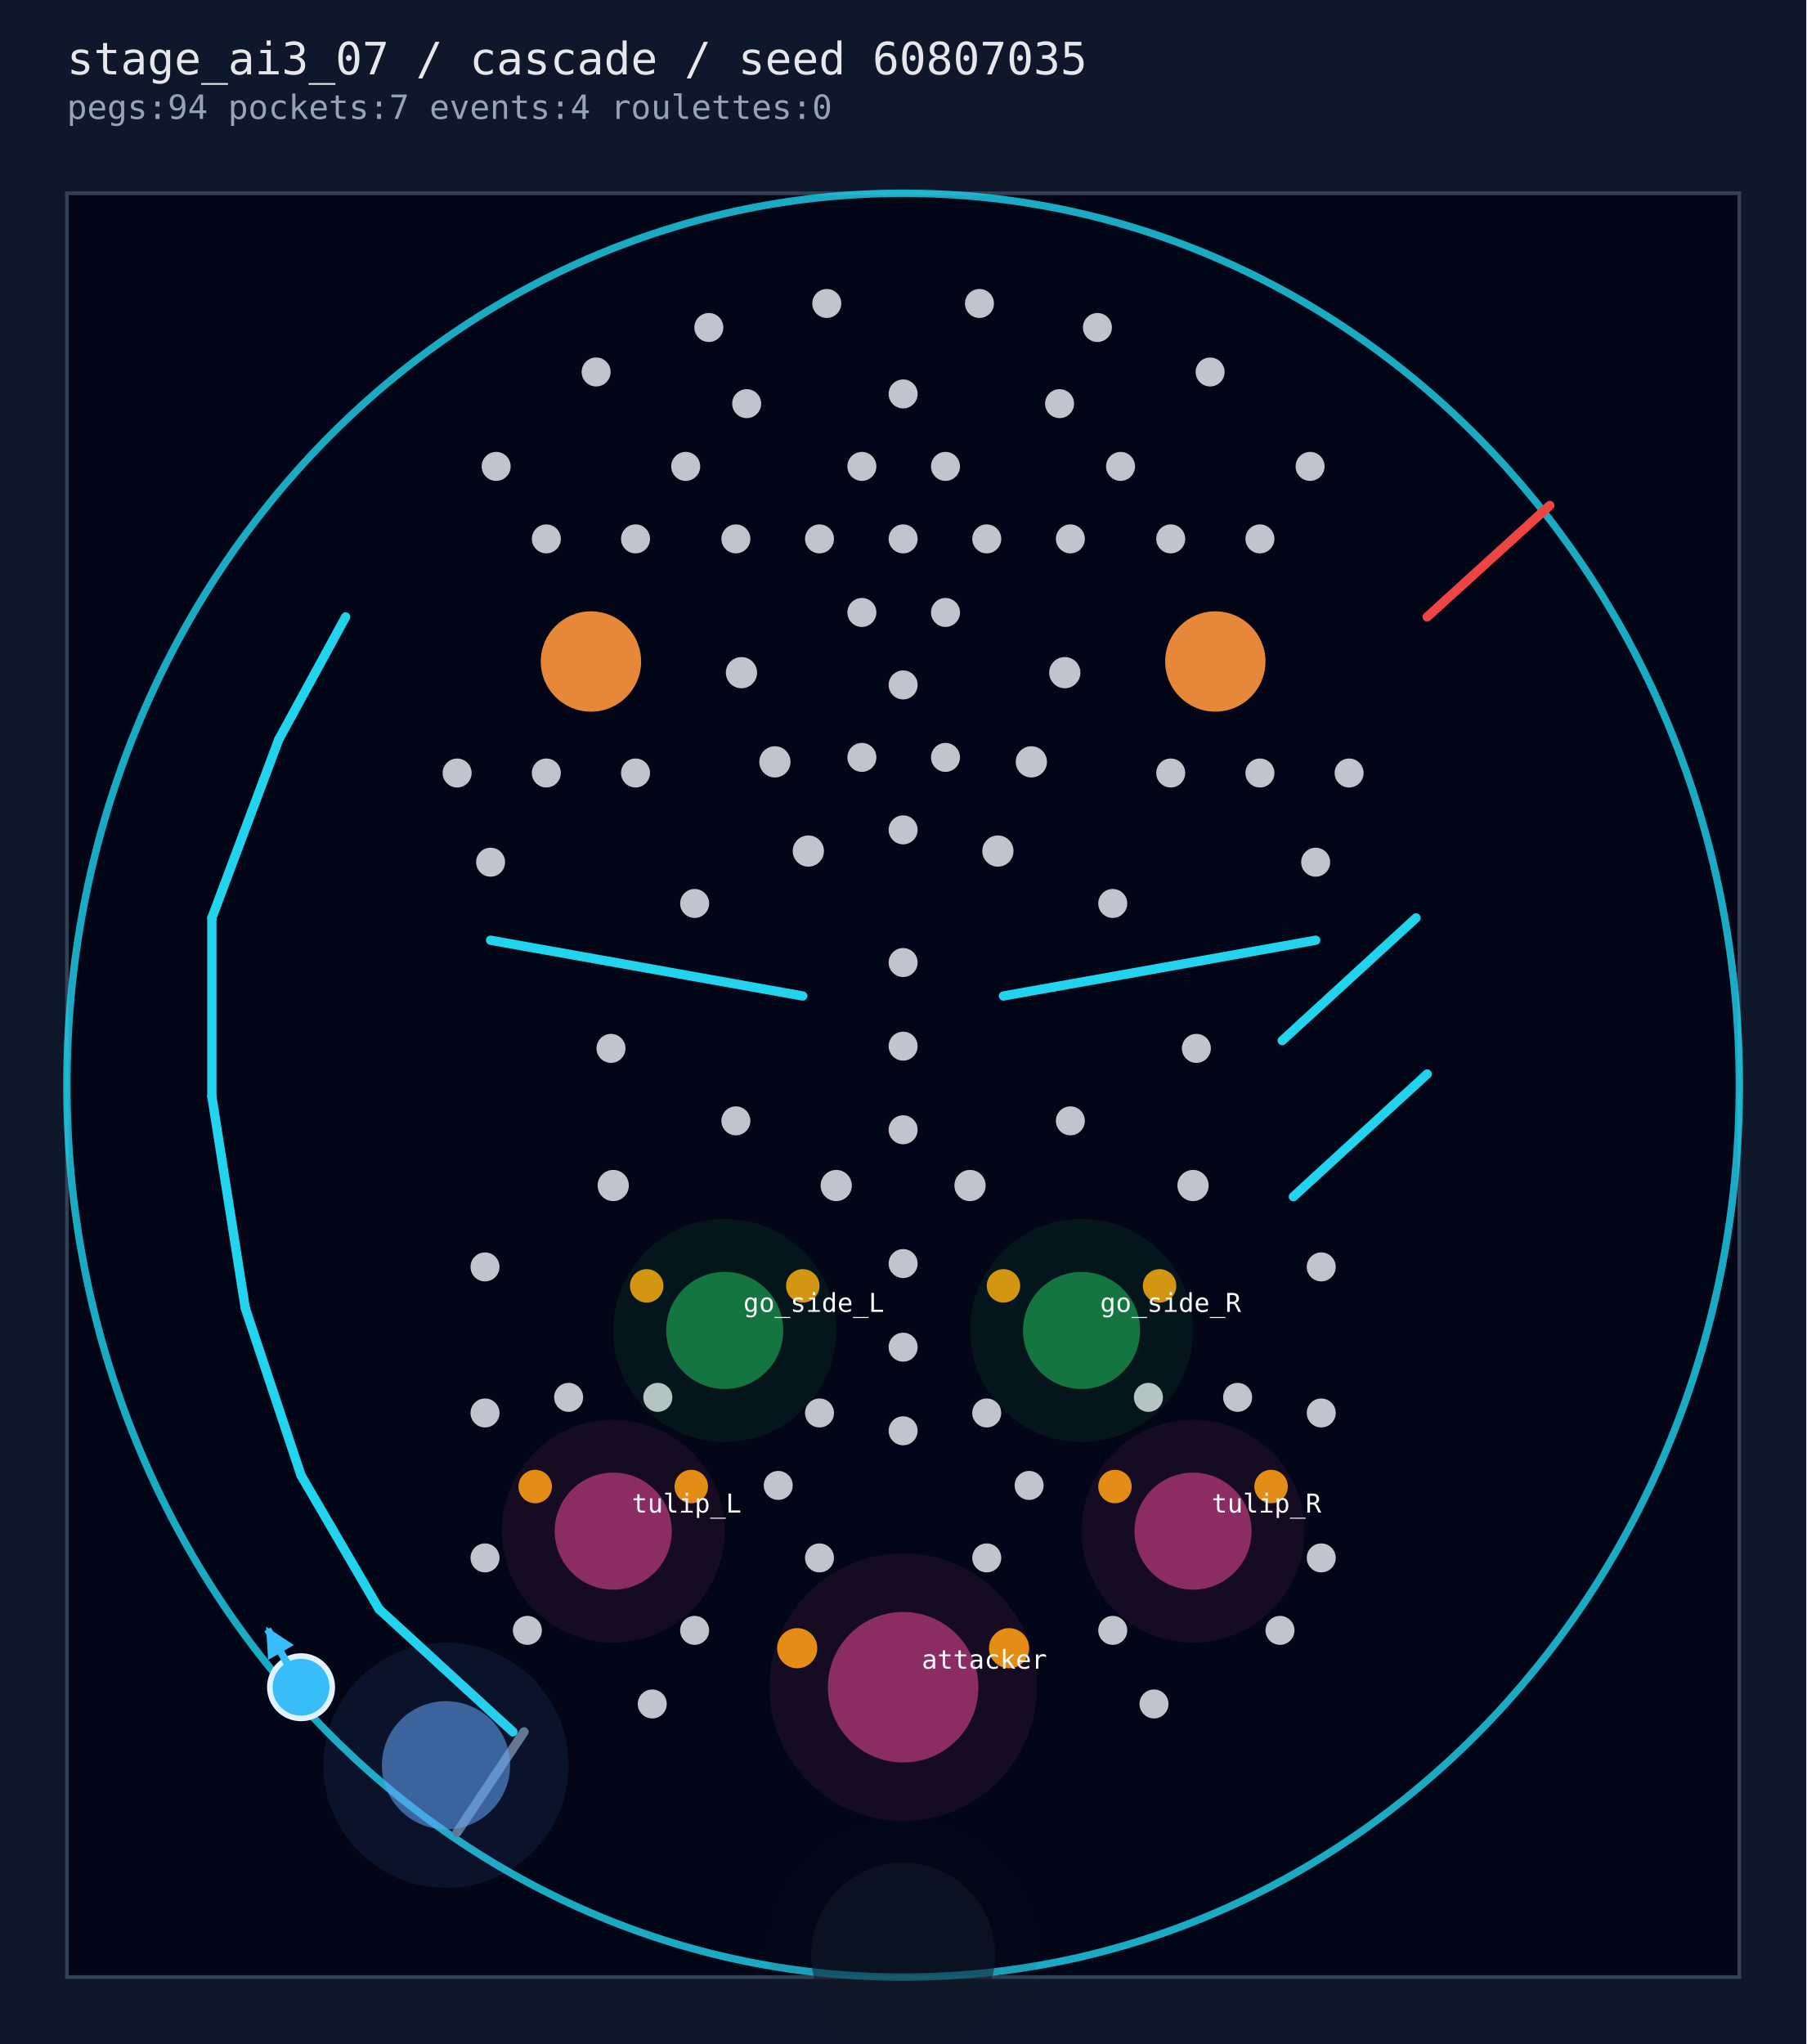
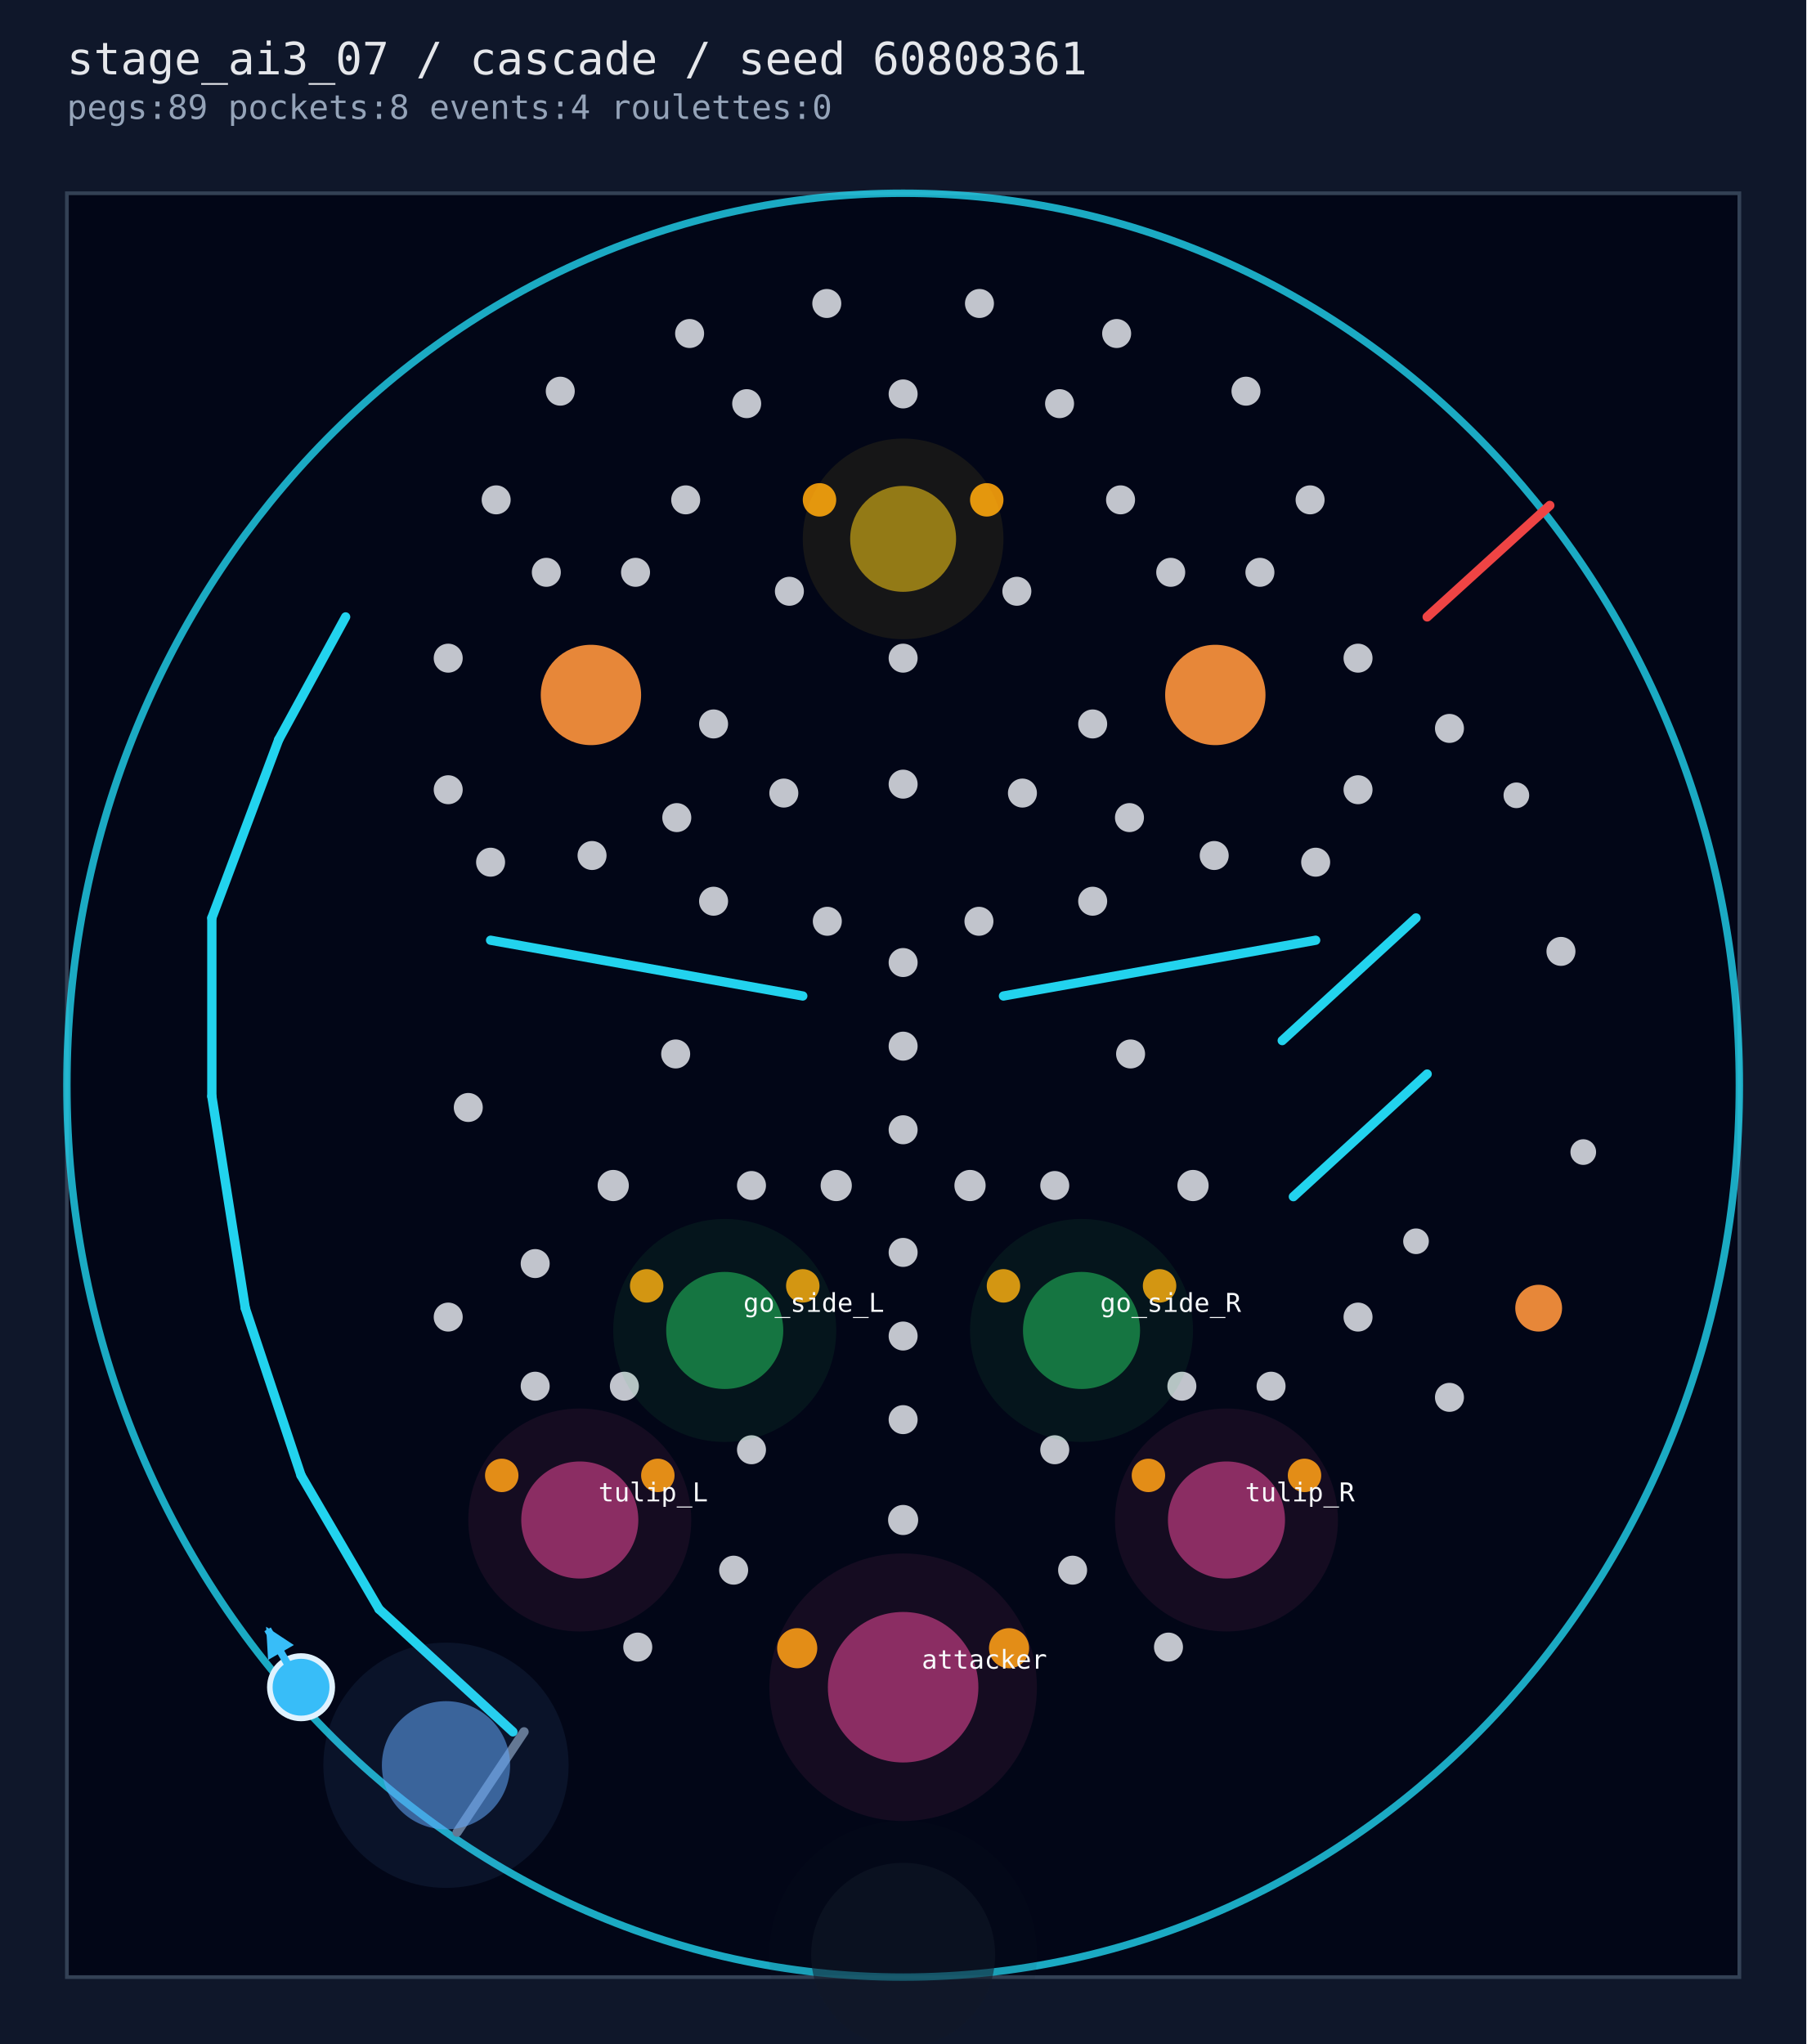
- <svg xmlns="http://www.w3.org/2000/svg" width="486" height="550" viewBox="0 0 486 550" role="img" aria-label="stage_ai3_07 / cascade / seed 60807035">
+ <svg xmlns="http://www.w3.org/2000/svg" width="486" height="550" viewBox="0 0 486 550" role="img" aria-label="stage_ai3_07 / cascade / seed 60808361">
  <rect width="486" height="550" fill="#0f172a" />
-   <text x="18" y="20" fill="#e5e7eb" font-family="Menlo, Consolas, monospace" font-size="12">stage_ai3_07 / cascade / seed 60807035</text>
-   <text x="18" y="32" fill="#94a3b8" font-family="Menlo, Consolas, monospace" font-size="9">pegs:94 pockets:7 events:4 roulettes:0</text>
+   <text x="18" y="20" fill="#e5e7eb" font-family="Menlo, Consolas, monospace" font-size="12">stage_ai3_07 / cascade / seed 60808361</text>
+   <text x="18" y="32" fill="#94a3b8" font-family="Menlo, Consolas, monospace" font-size="9">pegs:89 pockets:8 events:4 roulettes:0</text>
  <rect x="18" y="52" width="450" height="480" fill="#020617" stroke="#334155" stroke-width="1" />
  <ellipse cx="243" cy="292" rx="225" ry="240" fill="none" stroke="#22d3ee" stroke-width="2" opacity="0.8" />
  <line x1="123" y1="493" x2="141" y2="466" stroke="#64748b" stroke-width="2.5" stroke-linecap="round" />
  <line x1="138" y1="466" x2="102" y2="433" stroke="#22d3ee" stroke-width="2.5" stroke-linecap="round" />
  <line x1="102" y1="433" x2="81" y2="397" stroke="#22d3ee" stroke-width="2.5" stroke-linecap="round" />
  <line x1="81" y1="397" x2="66" y2="352" stroke="#22d3ee" stroke-width="2.5" stroke-linecap="round" />
  <line x1="66" y1="352" x2="57" y2="295" stroke="#22d3ee" stroke-width="2.5" stroke-linecap="round" />
  <line x1="57" y1="295" x2="57" y2="247" stroke="#22d3ee" stroke-width="2.5" stroke-linecap="round" />
  <line x1="57" y1="247" x2="75" y2="199" stroke="#22d3ee" stroke-width="2.5" stroke-linecap="round" />
  <line x1="75" y1="199" x2="93" y2="166" stroke="#22d3ee" stroke-width="2.5" stroke-linecap="round" />
  <line x1="384" y1="166" x2="417" y2="136" stroke="#ef4444" stroke-width="2.5" stroke-linecap="round" />
  <line x1="132" y1="253" x2="216" y2="268" stroke="#22d3ee" stroke-width="2.5" stroke-linecap="round" />
  <line x1="354" y1="253" x2="270" y2="268" stroke="#22d3ee" stroke-width="2.5" stroke-linecap="round" />
  <line x1="384" y1="289" x2="348" y2="322" stroke="#22d3ee" stroke-width="2.5" stroke-linecap="round" />
  <line x1="381" y1="247" x2="345" y2="280" stroke="#22d3ee" stroke-width="2.5" stroke-linecap="round" />
  <circle cx="271.5" cy="443.5" r="5.4" fill="#f59e0b" opacity="0.92" />
  <circle cx="214.5" cy="443.5" r="5.4" fill="#f59e0b" opacity="0.92" />
-   <circle cx="186" cy="400" r="4.5" fill="#f59e0b" opacity="0.92" />
-   <circle cx="144" cy="400" r="4.5" fill="#f59e0b" opacity="0.92" />
-   <circle cx="177" cy="376" r="3.9" fill="#d1d5db" opacity="0.92" />
-   <circle cx="153" cy="376" r="3.9" fill="#d1d5db" opacity="0.92" />
-   <circle cx="300" cy="400" r="4.5" fill="#f59e0b" opacity="0.92" />
-   <circle cx="342" cy="400" r="4.5" fill="#f59e0b" opacity="0.92" />
-   <circle cx="309" cy="376" r="3.9" fill="#d1d5db" opacity="0.92" />
-   <circle cx="333" cy="376" r="3.9" fill="#d1d5db" opacity="0.92" />
+   <circle cx="177" cy="397" r="4.5" fill="#f59e0b" opacity="0.92" />
+   <circle cx="135" cy="397" r="4.5" fill="#f59e0b" opacity="0.92" />
+   <circle cx="168" cy="373" r="3.9" fill="#d1d5db" opacity="0.92" />
+   <circle cx="144" cy="373" r="3.9" fill="#d1d5db" opacity="0.92" />
+   <circle cx="309" cy="397" r="4.5" fill="#f59e0b" opacity="0.92" />
+   <circle cx="351" cy="397" r="4.5" fill="#f59e0b" opacity="0.92" />
+   <circle cx="318" cy="373" r="3.9" fill="#d1d5db" opacity="0.92" />
+   <circle cx="342" cy="373" r="3.9" fill="#d1d5db" opacity="0.92" />
  <circle cx="216" cy="346" r="4.5" fill="#f59e0b" opacity="0.92" />
  <circle cx="174" cy="346" r="4.5" fill="#f59e0b" opacity="0.92" />
  <circle cx="225" cy="319" r="4.2" fill="#d1d5db" opacity="0.92" />
  <circle cx="165" cy="319" r="4.2" fill="#d1d5db" opacity="0.92" />
  <circle cx="270" cy="346" r="4.5" fill="#f59e0b" opacity="0.92" />
  <circle cx="312" cy="346" r="4.5" fill="#f59e0b" opacity="0.92" />
  <circle cx="261" cy="319" r="4.2" fill="#d1d5db" opacity="0.92" />
  <circle cx="321" cy="319" r="4.2" fill="#d1d5db" opacity="0.92" />
-   <circle cx="159" cy="178" r="13.5" fill="#fb923c" opacity="0.92" />
-   <circle cx="171" cy="145" r="3.9" fill="#d1d5db" opacity="0.92" />
-   <circle cx="184.5" cy="125.5" r="3.9" fill="#d1d5db" opacity="0.92" />
-   <circle cx="147" cy="145" r="3.9" fill="#d1d5db" opacity="0.92" />
-   <circle cx="133.5" cy="125.5" r="3.9" fill="#d1d5db" opacity="0.92" />
-   <circle cx="327" cy="178" r="13.5" fill="#fb923c" opacity="0.92" />
-   <circle cx="315" cy="145" r="3.9" fill="#d1d5db" opacity="0.92" />
-   <circle cx="301.5" cy="125.5" r="3.9" fill="#d1d5db" opacity="0.92" />
-   <circle cx="339" cy="145" r="3.9" fill="#d1d5db" opacity="0.92" />
-   <circle cx="352.5" cy="125.5" r="3.9" fill="#d1d5db" opacity="0.92" />
+   <circle cx="159" cy="187" r="13.5" fill="#fb923c" opacity="0.92" />
+   <circle cx="171" cy="154" r="3.9" fill="#d1d5db" opacity="0.92" />
+   <circle cx="184.5" cy="134.5" r="3.9" fill="#d1d5db" opacity="0.92" />
+   <circle cx="147" cy="154" r="3.9" fill="#d1d5db" opacity="0.92" />
+   <circle cx="133.5" cy="134.5" r="3.9" fill="#d1d5db" opacity="0.92" />
+   <circle cx="327" cy="187" r="13.5" fill="#fb923c" opacity="0.92" />
+   <circle cx="315" cy="154" r="3.9" fill="#d1d5db" opacity="0.92" />
+   <circle cx="301.5" cy="134.5" r="3.9" fill="#d1d5db" opacity="0.92" />
+   <circle cx="339" cy="154" r="3.9" fill="#d1d5db" opacity="0.92" />
+   <circle cx="352.5" cy="134.5" r="3.9" fill="#d1d5db" opacity="0.92" />
  <circle cx="132" cy="232" r="3.9" fill="#d1d5db" opacity="0.92" />
  <circle cx="354" cy="232" r="3.9" fill="#d1d5db" opacity="0.92" />
-   <circle cx="268.5" cy="229" r="4.2" fill="#d1d5db" opacity="0.92" />
-   <circle cx="277.5" cy="205" r="4.2" fill="#d1d5db" opacity="0.92" />
-   <circle cx="286.5" cy="181" r="4.2" fill="#d1d5db" opacity="0.92" />
-   <circle cx="217.5" cy="229" r="4.2" fill="#d1d5db" opacity="0.92" />
-   <circle cx="208.5" cy="205" r="4.2" fill="#d1d5db" opacity="0.92" />
-   <circle cx="199.5" cy="181" r="4.2" fill="#d1d5db" opacity="0.92" />
+   <circle cx="265.5" cy="134.5" r="4.5" fill="#f59e0b" opacity="0.92" />
+   <circle cx="220.5" cy="134.5" r="4.5" fill="#f59e0b" opacity="0.92" />
  <circle cx="243" cy="304" r="3.9" fill="#d1d5db" opacity="0.92" />
  <circle cx="243" cy="281.5" r="3.9" fill="#d1d5db" opacity="0.92" />
  <circle cx="243" cy="259" r="3.9" fill="#d1d5db" opacity="0.92" />
-   <circle cx="243" cy="385" r="3.9" fill="#d1d5db" opacity="0.92" />
-   <circle cx="243" cy="362.5" r="3.9" fill="#d1d5db" opacity="0.92" />
-   <circle cx="243" cy="340" r="3.9" fill="#d1d5db" opacity="0.92" />
-   <circle cx="123" cy="208" r="3.9" fill="#d1d5db" opacity="0.92" />
-   <circle cx="147" cy="208" r="3.9" fill="#d1d5db" opacity="0.92" />
-   <circle cx="171" cy="208" r="3.9" fill="#d1d5db" opacity="0.92" />
-   <circle cx="363" cy="208" r="3.9" fill="#d1d5db" opacity="0.92" />
-   <circle cx="339" cy="208" r="3.9" fill="#d1d5db" opacity="0.92" />
-   <circle cx="315" cy="208" r="3.9" fill="#d1d5db" opacity="0.92" />
+   <circle cx="243" cy="382" r="3.9" fill="#d1d5db" opacity="0.92" />
+   <circle cx="243" cy="359.5" r="3.9" fill="#d1d5db" opacity="0.92" />
+   <circle cx="243" cy="337" r="3.9" fill="#d1d5db" opacity="0.92" />
+   <circle cx="159.3" cy="230.2" r="3.9" fill="#d1d5db" opacity="0.92" />
+   <circle cx="182.1" cy="220" r="3.9" fill="#d1d5db" opacity="0.92" />
+   <circle cx="210.9" cy="213.4" r="3.9" fill="#d1d5db" opacity="0.92" />
+   <circle cx="243" cy="211" r="3.9" fill="#d1d5db" opacity="0.92" />
+   <circle cx="275.1" cy="213.4" r="3.9" fill="#d1d5db" opacity="0.92" />
+   <circle cx="303.9" cy="220" r="3.9" fill="#d1d5db" opacity="0.92" />
+   <circle cx="326.7" cy="230.2" r="3.9" fill="#d1d5db" opacity="0.92" />
  <circle cx="222.46" cy="81.659" r="3.9" fill="#d1d5db" opacity="0.92" />
  <circle cx="263.54" cy="81.659" r="3.9" fill="#d1d5db" opacity="0.92" />
-   <circle cx="190.724" cy="88.122" r="3.9" fill="#d1d5db" opacity="0.92" />
-   <circle cx="295.276" cy="88.122" r="3.9" fill="#d1d5db" opacity="0.92" />
-   <circle cx="160.4" cy="100.094" r="3.9" fill="#d1d5db" opacity="0.92" />
-   <circle cx="325.6" cy="100.094" r="3.9" fill="#d1d5db" opacity="0.92" />
+   <circle cx="185.549" cy="89.742" r="3.9" fill="#d1d5db" opacity="0.92" />
+   <circle cx="300.451" cy="89.742" r="3.9" fill="#d1d5db" opacity="0.92" />
+   <circle cx="150.749" cy="105.257" r="3.9" fill="#d1d5db" opacity="0.92" />
+   <circle cx="335.251" cy="105.257" r="3.9" fill="#d1d5db" opacity="0.92" />
  <circle cx="200.906" cy="108.614" r="3.9" fill="#d1d5db" opacity="0.92" />
  <circle cx="285.094" cy="108.614" r="3.9" fill="#d1d5db" opacity="0.92" />
  <circle cx="243" cy="106" r="3.9" fill="#d1d5db" opacity="0.92" />
-   <circle cx="254.4" cy="125.5" r="3.9" fill="#d1d5db" opacity="0.92" />
-   <circle cx="231.9" cy="125.5" r="3.9" fill="#d1d5db" opacity="0.92" />
-   <circle cx="243" cy="145" r="3.9" fill="#d1d5db" opacity="0.92" />
-   <circle cx="265.5" cy="145" r="3.9" fill="#d1d5db" opacity="0.92" />
-   <circle cx="220.5" cy="145" r="3.9" fill="#d1d5db" opacity="0.92" />
-   <circle cx="288" cy="145" r="3.9" fill="#d1d5db" opacity="0.92" />
-   <circle cx="198" cy="145" r="3.9" fill="#d1d5db" opacity="0.92" />
-   <circle cx="254.4" cy="164.8" r="3.9" fill="#d1d5db" opacity="0.92" />
-   <circle cx="231.9" cy="164.8" r="3.9" fill="#d1d5db" opacity="0.92" />
-   <circle cx="243" cy="184.3" r="3.9" fill="#d1d5db" opacity="0.92" />
-   <circle cx="254.4" cy="203.8" r="3.9" fill="#d1d5db" opacity="0.92" />
-   <circle cx="231.9" cy="203.8" r="3.9" fill="#d1d5db" opacity="0.92" />
-   <circle cx="243" cy="223.3" r="3.9" fill="#d1d5db" opacity="0.92" />
-   <circle cx="299.4" cy="243.1" r="3.9" fill="#d1d5db" opacity="0.92" />
-   <circle cx="186.9" cy="243.1" r="3.9" fill="#d1d5db" opacity="0.92" />
-   <circle cx="321.9" cy="282.1" r="3.9" fill="#d1d5db" opacity="0.92" />
-   <circle cx="164.4" cy="282.1" r="3.9" fill="#d1d5db" opacity="0.92" />
-   <circle cx="288" cy="301.6" r="3.9" fill="#d1d5db" opacity="0.92" />
-   <circle cx="198" cy="301.6" r="3.9" fill="#d1d5db" opacity="0.92" />
-   <circle cx="355.5" cy="340.9" r="3.9" fill="#d1d5db" opacity="0.92" />
-   <circle cx="130.5" cy="340.9" r="3.9" fill="#d1d5db" opacity="0.92" />
-   <circle cx="265.5" cy="380.2" r="3.9" fill="#d1d5db" opacity="0.92" />
-   <circle cx="220.5" cy="380.2" r="3.9" fill="#d1d5db" opacity="0.92" />
-   <circle cx="355.5" cy="380.2" r="3.9" fill="#d1d5db" opacity="0.92" />
-   <circle cx="130.5" cy="380.2" r="3.9" fill="#d1d5db" opacity="0.92" />
-   <circle cx="276.9" cy="399.7" r="3.9" fill="#d1d5db" opacity="0.92" />
-   <circle cx="209.4" cy="399.7" r="3.9" fill="#d1d5db" opacity="0.92" />
-   <circle cx="265.5" cy="419.2" r="3.9" fill="#d1d5db" opacity="0.92" />
-   <circle cx="220.5" cy="419.2" r="3.9" fill="#d1d5db" opacity="0.92" />
-   <circle cx="355.5" cy="419.2" r="3.9" fill="#d1d5db" opacity="0.92" />
-   <circle cx="130.5" cy="419.2" r="3.9" fill="#d1d5db" opacity="0.92" />
-   <circle cx="299.4" cy="438.7" r="3.9" fill="#d1d5db" opacity="0.92" />
-   <circle cx="186.9" cy="438.7" r="3.9" fill="#d1d5db" opacity="0.92" />
-   <circle cx="344.4" cy="438.7" r="3.9" fill="#d1d5db" opacity="0.92" />
-   <circle cx="141.9" cy="438.7" r="3.9" fill="#d1d5db" opacity="0.92" />
-   <circle cx="310.5" cy="458.5" r="3.9" fill="#d1d5db" opacity="0.92" />
-   <circle cx="175.5" cy="458.5" r="3.9" fill="#d1d5db" opacity="0.92" />
+   <circle cx="273.6" cy="159.1" r="3.9" fill="#d1d5db" opacity="0.92" />
+   <circle cx="212.4" cy="159.1" r="3.9" fill="#d1d5db" opacity="0.92" />
+   <circle cx="243" cy="177.1" r="3.9" fill="#d1d5db" opacity="0.92" />
+   <circle cx="365.4" cy="177.1" r="3.9" fill="#d1d5db" opacity="0.92" />
+   <circle cx="120.6" cy="177.1" r="3.9" fill="#d1d5db" opacity="0.92" />
+   <circle cx="294" cy="194.8" r="3.9" fill="#d1d5db" opacity="0.92" />
+   <circle cx="192" cy="194.8" r="3.9" fill="#d1d5db" opacity="0.92" />
+   <circle cx="365.4" cy="212.5" r="3.9" fill="#d1d5db" opacity="0.92" />
+   <circle cx="120.6" cy="212.5" r="3.9" fill="#d1d5db" opacity="0.92" />
+   <circle cx="263.4" cy="247.9" r="3.9" fill="#d1d5db" opacity="0.92" />
+   <circle cx="222.6" cy="247.9" r="3.9" fill="#d1d5db" opacity="0.92" />
+   <circle cx="304.2" cy="283.6" r="3.9" fill="#d1d5db" opacity="0.92" />
+   <circle cx="181.8" cy="283.6" r="3.9" fill="#d1d5db" opacity="0.92" />
+   <circle cx="283.8" cy="319" r="3.9" fill="#d1d5db" opacity="0.92" />
+   <circle cx="202.2" cy="319" r="3.9" fill="#d1d5db" opacity="0.92" />
+   <circle cx="365.4" cy="354.4" r="3.9" fill="#d1d5db" opacity="0.92" />
+   <circle cx="120.6" cy="354.4" r="3.9" fill="#d1d5db" opacity="0.92" />
+   <circle cx="283.8" cy="390.1" r="3.9" fill="#d1d5db" opacity="0.92" />
+   <circle cx="202.2" cy="390.1" r="3.9" fill="#d1d5db" opacity="0.92" />
+   <circle cx="314.4" cy="443.2" r="3.9" fill="#d1d5db" opacity="0.92" />
+   <circle cx="171.6" cy="443.2" r="3.9" fill="#d1d5db" opacity="0.92" />
+   <circle cx="197.4" cy="422.5" r="3.9" fill="#d1d5db" opacity="0.92" />
+   <circle cx="288.6" cy="422.5" r="3.9" fill="#d1d5db" opacity="0.92" />
+   <circle cx="192" cy="242.5" r="3.9" fill="#d1d5db" opacity="0.92" />
+   <circle cx="294" cy="242.5" r="3.9" fill="#d1d5db" opacity="0.92" />
+   <circle cx="390" cy="376" r="3.9" fill="#d1d5db" opacity="0.92" />
+   <circle cx="414" cy="352" r="6.3" fill="#fb923c" opacity="0.92" />
+   <circle cx="420" cy="256" r="3.9" fill="#d1d5db" opacity="0.92" />
+   <circle cx="390" cy="196" r="3.9" fill="#d1d5db" opacity="0.92" />
+   <circle cx="144" cy="340" r="3.9" fill="#d1d5db" opacity="0.92" />
+   <circle cx="126" cy="298" r="3.9" fill="#d1d5db" opacity="0.92" />
+   <circle cx="381" cy="334" r="3.45" fill="#d1d5db" opacity="0.92" />
+   <circle cx="426" cy="310" r="3.45" fill="#d1d5db" opacity="0.92" />
+   <circle cx="408" cy="214" r="3.45" fill="#d1d5db" opacity="0.92" />
+   <circle cx="243" cy="409" r="4.05" fill="#d1d5db" opacity="0.92" />
  <circle cx="243" cy="526" r="36" fill="#111827" opacity="0.08" />
  <circle cx="243" cy="526" r="24" fill="#111827" opacity="0.55" stroke="#111827" stroke-width="1.5" />
  <circle cx="120" cy="475" r="33" fill="#60a5fa" opacity="0.08" />
  <circle cx="120" cy="475" r="16.5" fill="#60a5fa" opacity="0.55" stroke="#60a5fa" stroke-width="1.5" />
  <circle cx="243" cy="454" r="36" fill="#ec4899" opacity="0.08" />
  <circle cx="243" cy="454" r="19.5" fill="#ec4899" opacity="0.55" stroke="#ec4899" stroke-width="1.5" />
  <text x="248" y="449" fill="#f8fafc" font-family="Menlo, Consolas, monospace" font-size="7">attacker</text>
-   <circle cx="165" cy="412" r="30" fill="#ec4899" opacity="0.08" />
-   <circle cx="165" cy="412" r="15" fill="#ec4899" opacity="0.55" stroke="#ec4899" stroke-width="1.5" />
-   <text x="170" y="407" fill="#f8fafc" font-family="Menlo, Consolas, monospace" font-size="7">tulip_L</text>
-   <circle cx="321" cy="412" r="30" fill="#ec4899" opacity="0.08" />
-   <circle cx="321" cy="412" r="15" fill="#ec4899" opacity="0.55" stroke="#ec4899" stroke-width="1.5" />
-   <text x="326" y="407" fill="#f8fafc" font-family="Menlo, Consolas, monospace" font-size="7">tulip_R</text>
+   <circle cx="156" cy="409" r="30" fill="#ec4899" opacity="0.08" />
+   <circle cx="156" cy="409" r="15" fill="#ec4899" opacity="0.55" stroke="#ec4899" stroke-width="1.5" />
+   <text x="161" y="404" fill="#f8fafc" font-family="Menlo, Consolas, monospace" font-size="7">tulip_L</text>
+   <circle cx="330" cy="409" r="30" fill="#ec4899" opacity="0.08" />
+   <circle cx="330" cy="409" r="15" fill="#ec4899" opacity="0.55" stroke="#ec4899" stroke-width="1.5" />
+   <text x="335" y="404" fill="#f8fafc" font-family="Menlo, Consolas, monospace" font-size="7">tulip_R</text>
  <circle cx="195" cy="358" r="30" fill="#22c55e" opacity="0.08" />
  <circle cx="195" cy="358" r="15" fill="#22c55e" opacity="0.55" stroke="#22c55e" stroke-width="1.5" />
  <text x="200" y="353" fill="#f8fafc" font-family="Menlo, Consolas, monospace" font-size="7">go_side_L</text>
  <circle cx="291" cy="358" r="30" fill="#22c55e" opacity="0.08" />
  <circle cx="291" cy="358" r="15" fill="#22c55e" opacity="0.55" stroke="#22c55e" stroke-width="1.5" />
  <text x="296" y="353" fill="#f8fafc" font-family="Menlo, Consolas, monospace" font-size="7">go_side_R</text>
+   <circle cx="243" cy="145" r="27" fill="#facc15" opacity="0.08" />
+   <circle cx="243" cy="145" r="13.5" fill="#facc15" opacity="0.55" stroke="#facc15" stroke-width="1.5" />
  <circle cx="81" cy="454" r="8.4" fill="#38bdf8" stroke="#e0f2fe" stroke-width="1.5" />
  <line x1="81" y1="454" x2="72" y2="438.412" stroke="#38bdf8" stroke-width="2" marker-end="url(#arrow)" />
  <defs>
    <marker id="arrow" viewBox="0 0 10 10" refX="9" refY="5" markerWidth="4" markerHeight="4" orient="auto-start-reverse">
      <path d="M 0 0 L 10 5 L 0 10 z" fill="#38bdf8" />
    </marker>
  </defs>
</svg>
